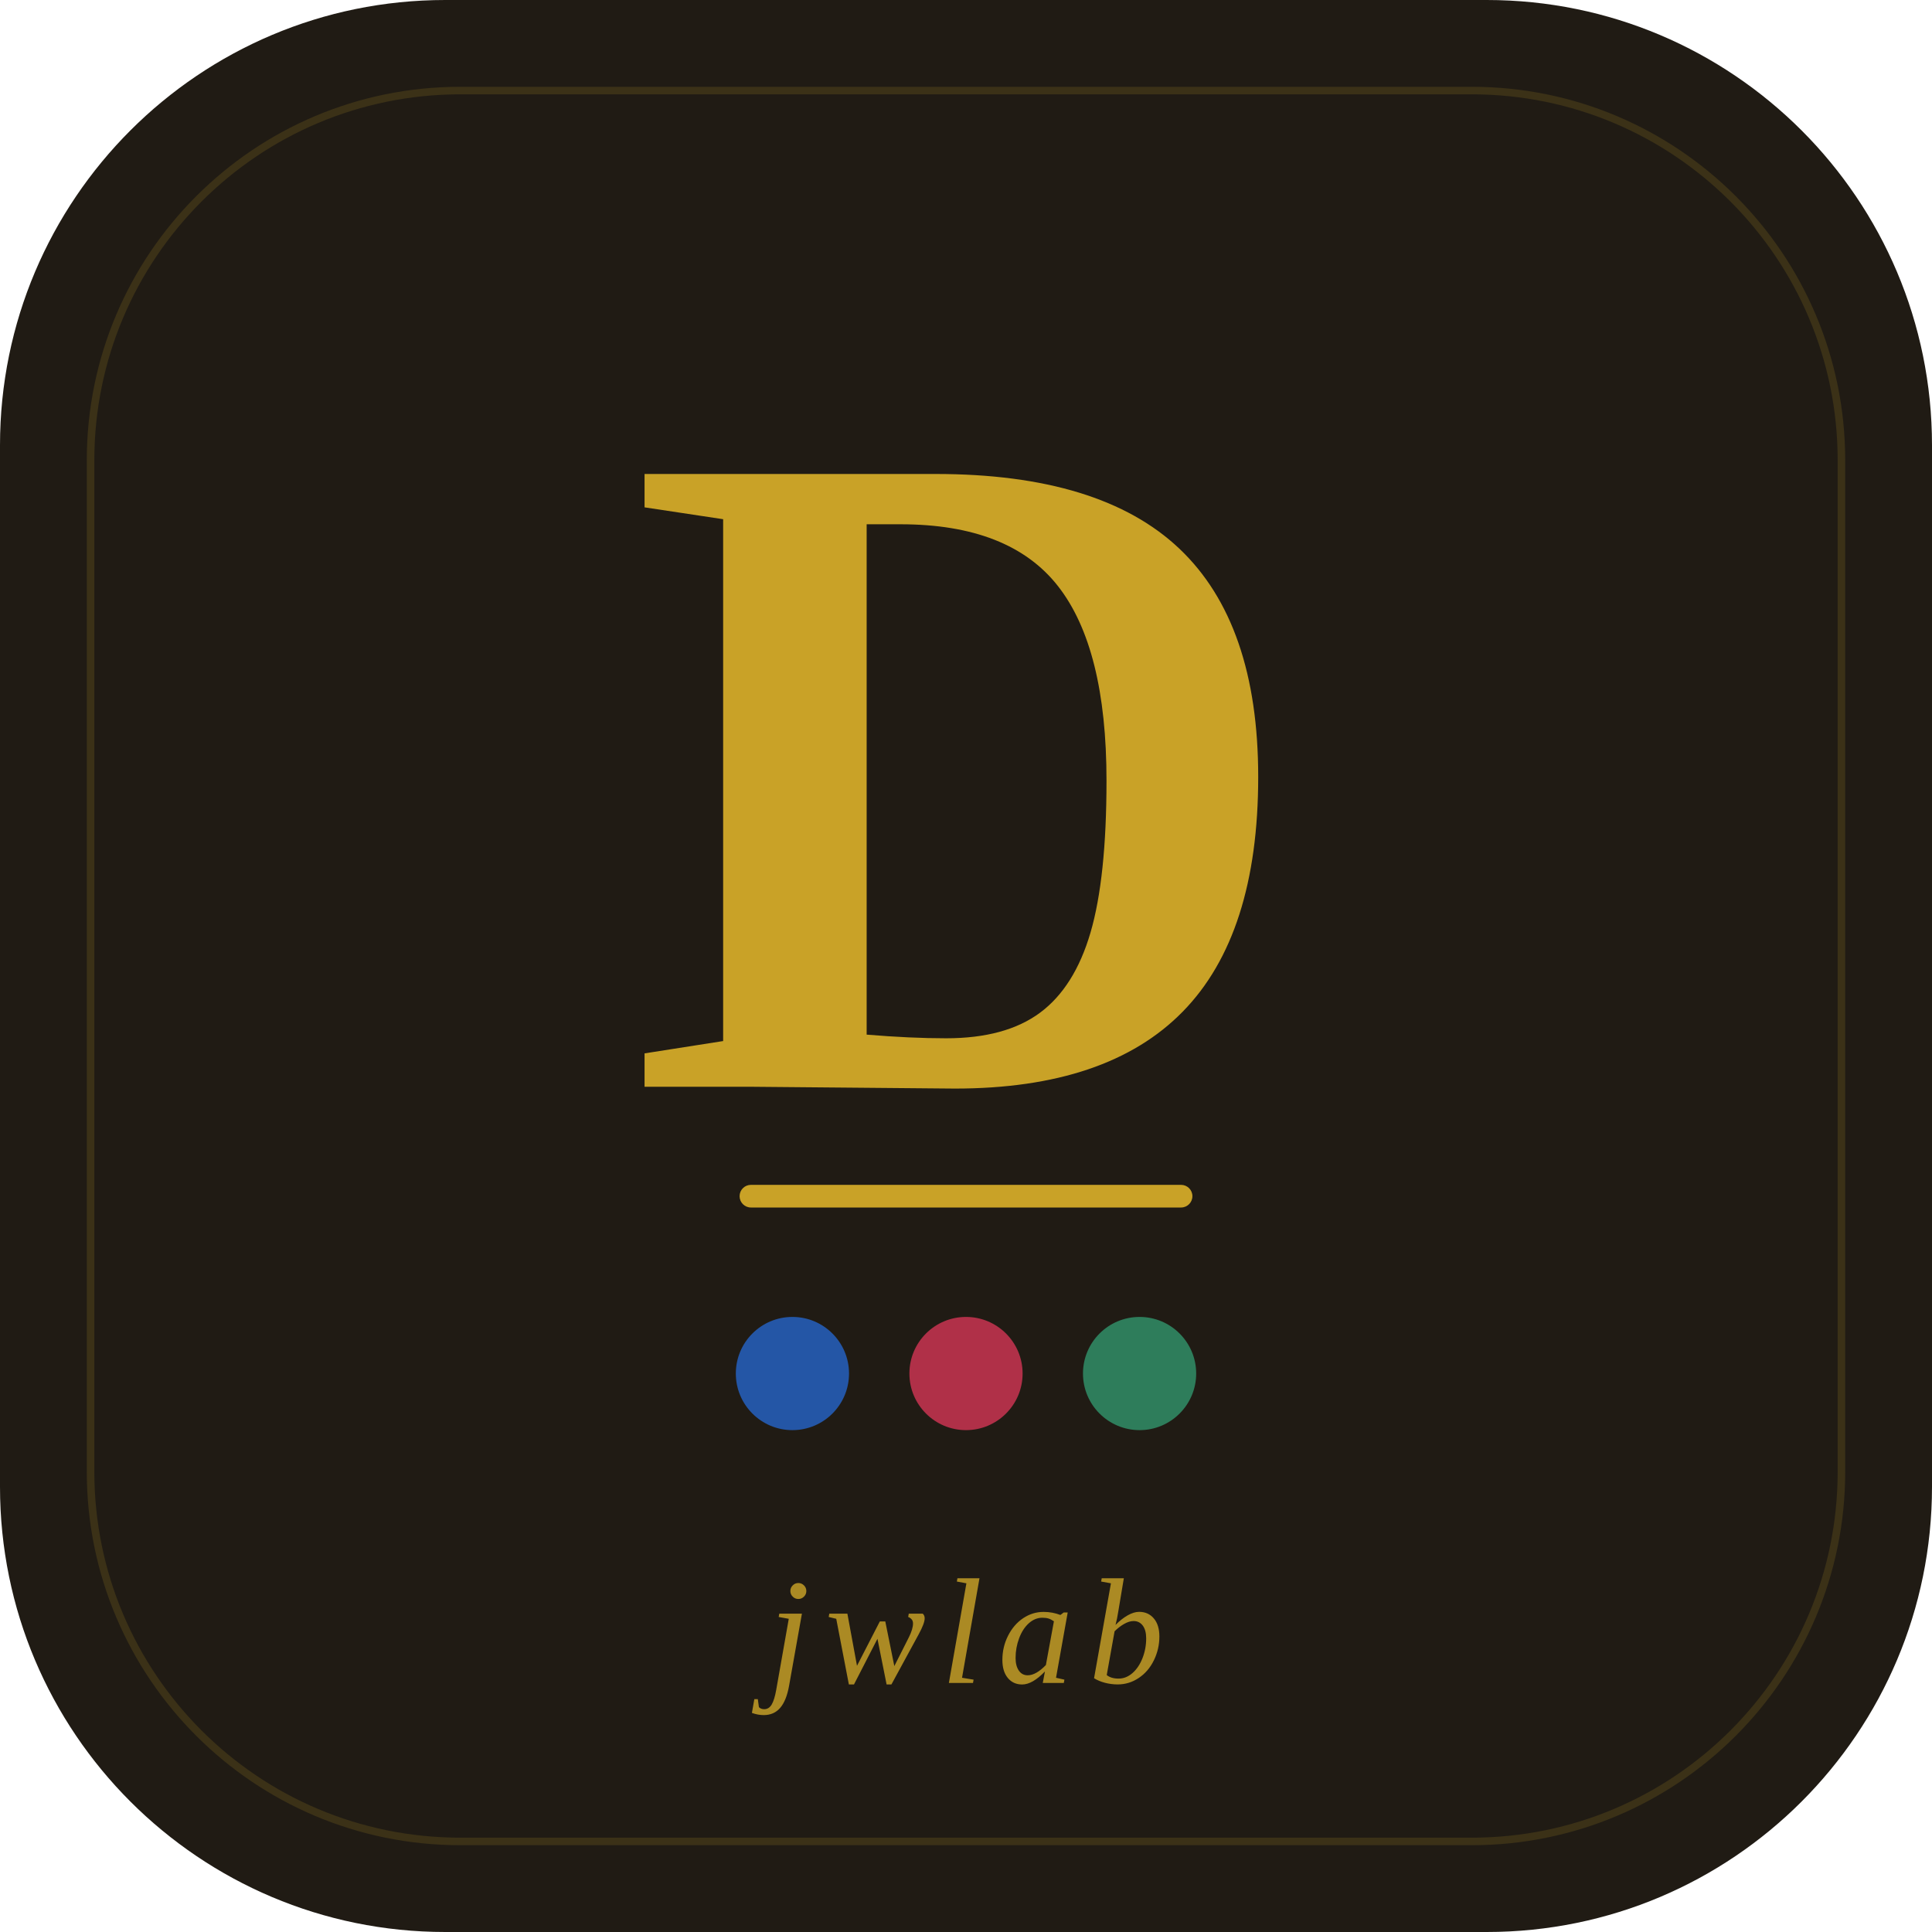
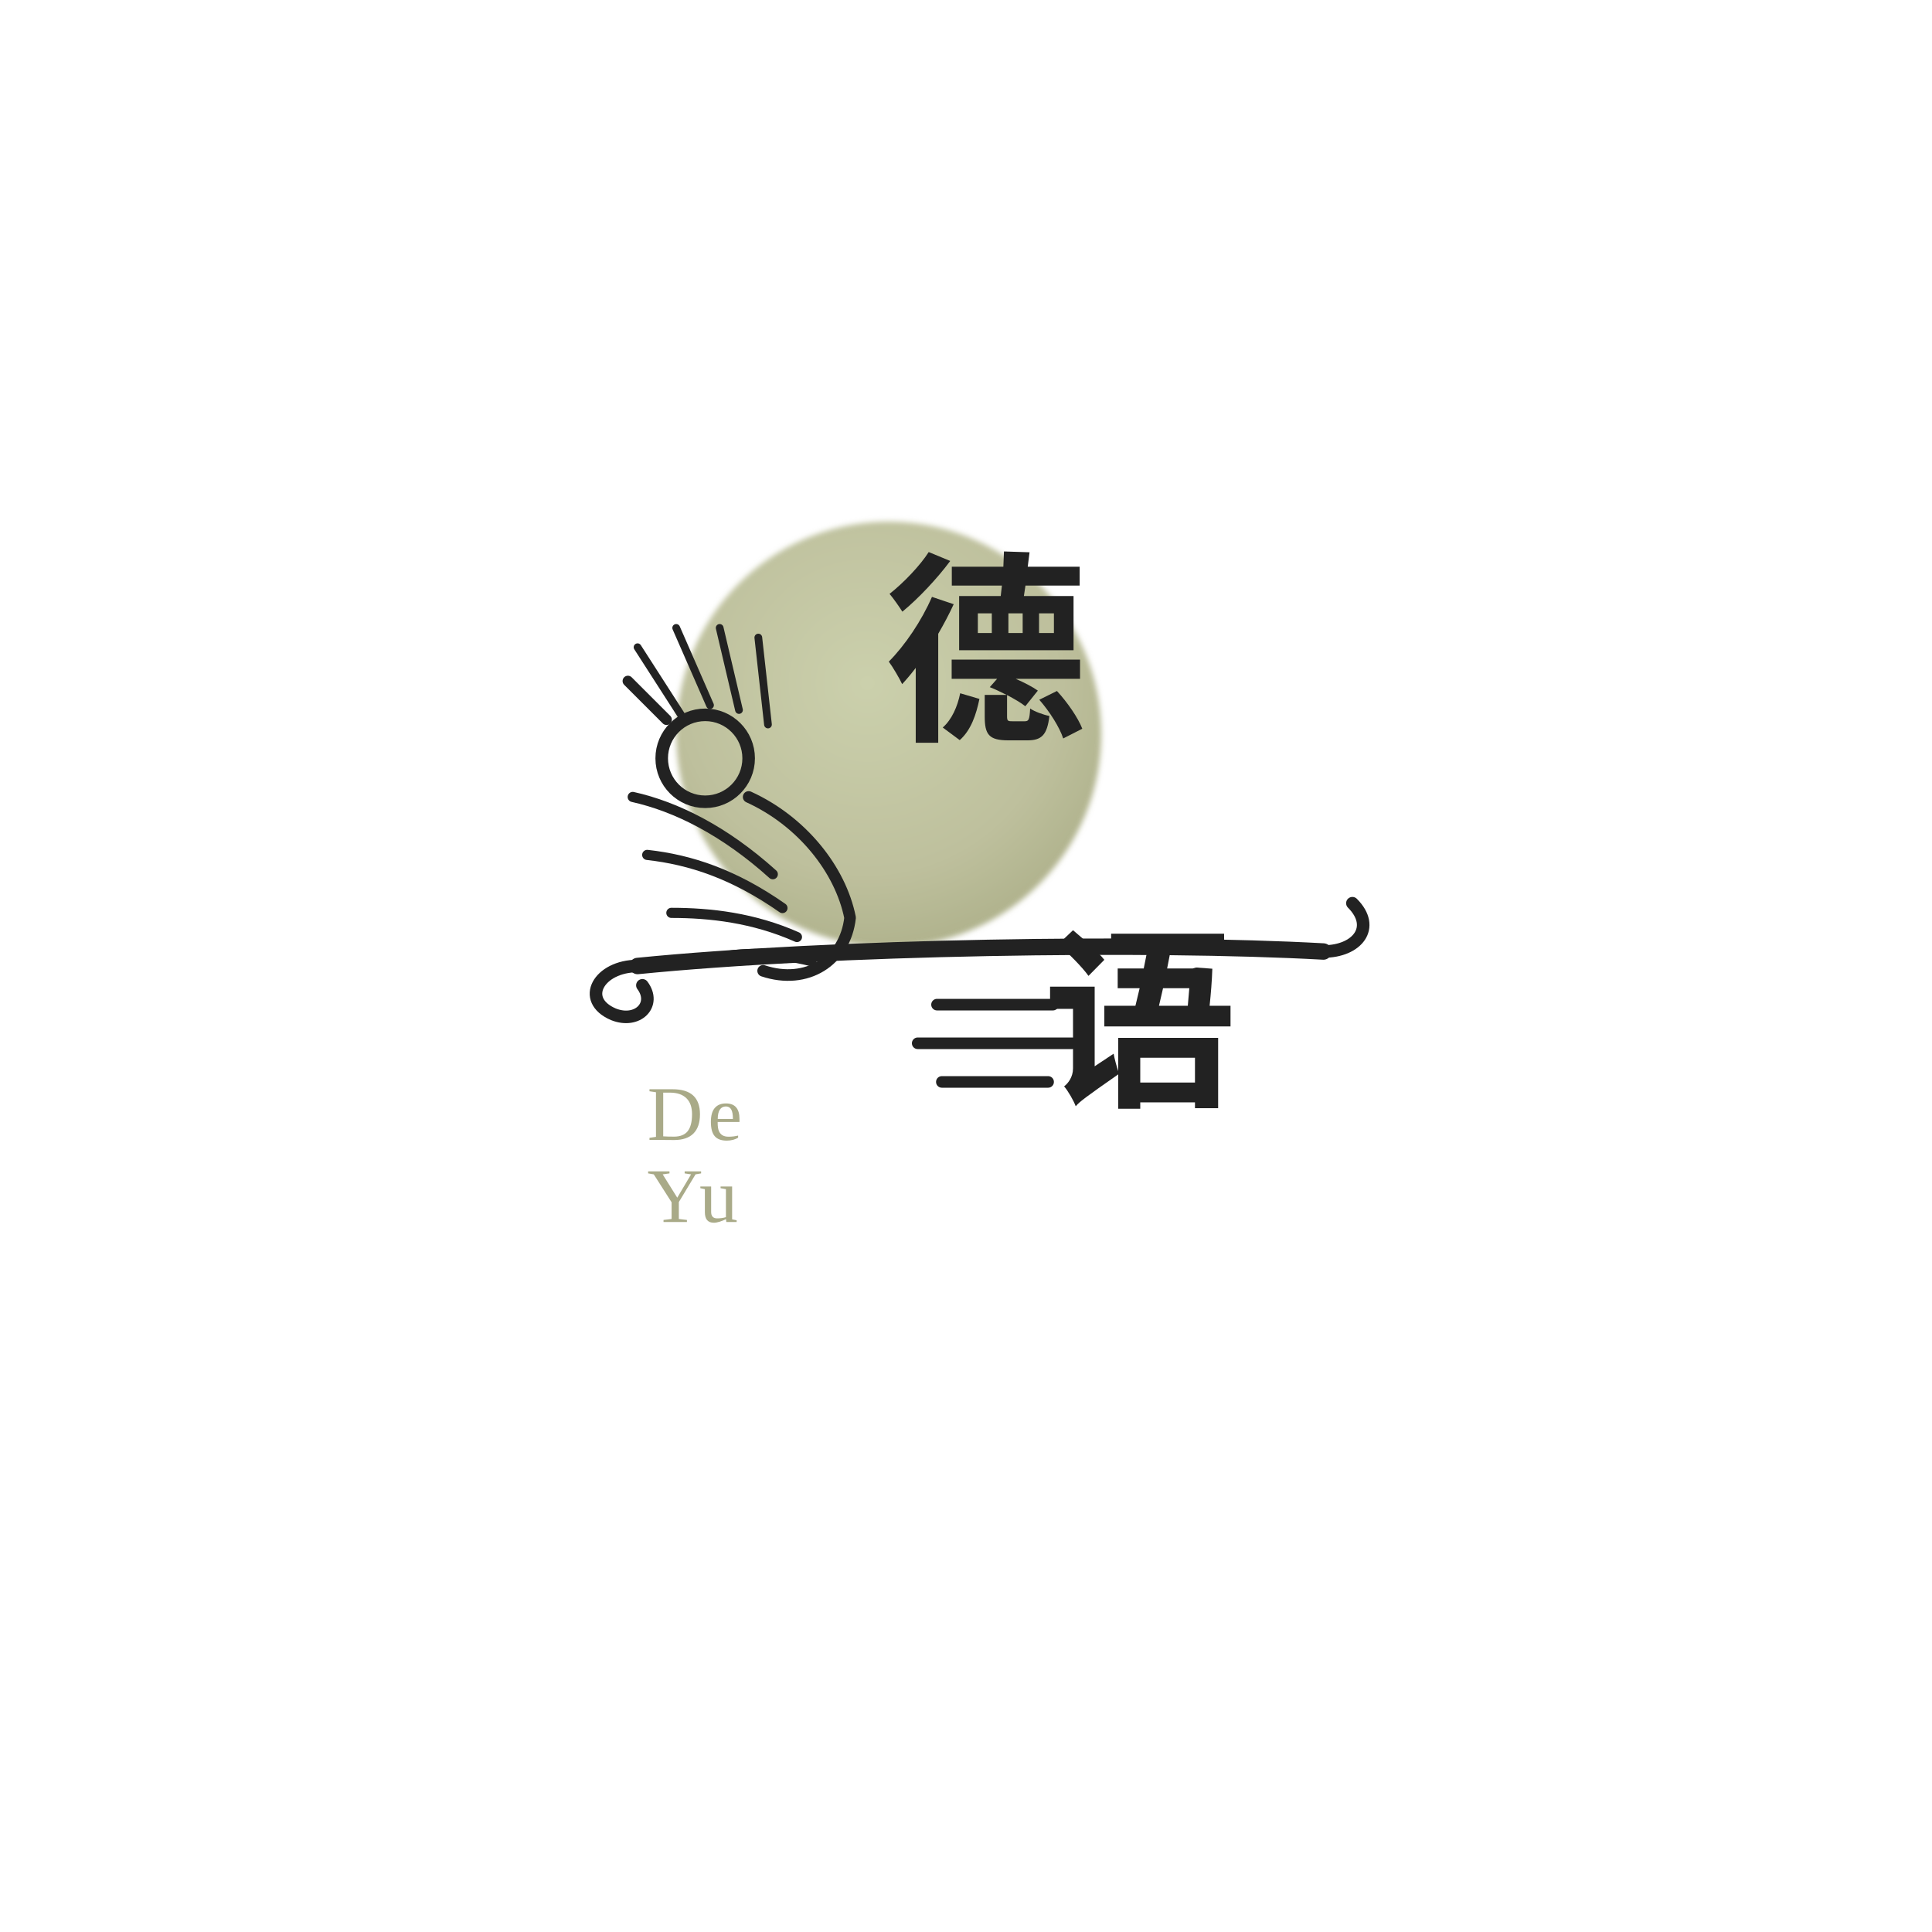
- <svg xmlns="http://www.w3.org/2000/svg" width="512" height="512" viewBox="0 0 512 512">
-   <rect x="0" y="0" width="512" height="512" rx="118" fill="#201B14" />
-   <rect x="24" y="24" width="464" height="464" rx="98" fill="none" stroke="#C9A227" stroke-opacity="0.16" stroke-width="2" />
-   <text x="256" y="288" font-family="Georgia, 'Times New Roman', serif" font-size="248" font-weight="700" fill="#C9A227" text-anchor="middle">D</text>
-   <rect x="196" y="314" width="120" height="6" rx="3" fill="#C9A227" />
-   <circle cx="210" cy="364" r="15" fill="#2456A6" />
-   <circle cx="256" cy="364" r="15" fill="#B03048" />
-   <circle cx="302" cy="364" r="15" fill="#2E7D5B" />
-   <text x="256" y="446" font-family="Georgia, 'Times New Roman', serif" font-size="40" font-style="italic" fill="#C9A227" fill-opacity="0.82" text-anchor="middle" letter-spacing="4">jwlab</text>
+ <svg xmlns="http://www.w3.org/2000/svg" viewBox="0 0 400 400">
+   <defs>
+     <radialGradient id="ink" cx="45%" cy="38%" r="72%">
+       <stop offset="0%" stop-color="#CBD0AC" />
+       <stop offset="62%" stop-color="#BEC09D" />
+       <stop offset="100%" stop-color="#A9AC85" />
+     </radialGradient>
+     <filter id="soft" x="-8%" y="-8%" width="116%" height="116%">
+       <feGaussianBlur stdDeviation="0.6" />
+     </filter>
+   </defs>
+   <circle cx="184" cy="152" r="44" fill="url(#ink)" filter="url(#soft)" />
+   <g fill="none" stroke="#222222" stroke-linecap="round" stroke-linejoin="round">
+     <path d="M132 200 C 172 196, 238 195, 274 197" stroke-width="3.4" />
+     <path d="M274 197 C 281 197, 285 192, 280 187" stroke-width="2.6" />
+     <path d="M132 200 C 124 200, 120 207, 127 210 C 132 212, 136 208, 133 204" stroke-width="2.6" />
+   </g>
+   <g fill="none" stroke="#222222" stroke-linecap="round" stroke-linejoin="round">
+     <circle cx="146" cy="157" r="9" stroke-width="2.6" />
+     <path d="M138 149 L130 141" stroke-width="2.2" />
+     <path d="M141 148 L132 134" stroke-width="1.6" />
+     <path d="M147 146 L140 130" stroke-width="1.6" />
+     <path d="M153 147 L149 130" stroke-width="1.6" />
+     <path d="M159 150 L157 132" stroke-width="1.6" />
+     <path d="M155 165 C 166 170, 174 180, 176 190 C 175 199, 167 204, 158 201" stroke-width="2.4" />
+     <path d="M160 181 C 150 172, 140 167, 131 165" stroke-width="2.1" />
+     <path d="M162 188 C 152 181, 143 178, 134 177" stroke-width="2.1" />
+     <path d="M165 194 C 156 190, 147 189, 139 189" stroke-width="2.1" />
+     <path d="M168 199 C 160 197, 152 197, 146 199" stroke-width="2.1" />
+   </g>
+   <text x="204" y="150" font-size="42" font-weight="900" fill="#222222" text-anchor="middle" font-family="'Kaiti SC','STKaiti','KaiTi','Noto Serif SC','Songti SC','SimSun',serif">德</text>
+   <text x="236" y="226" font-size="40" font-weight="900" fill="#222222" text-anchor="middle" font-family="'Kaiti SC','STKaiti','KaiTi','Noto Serif SC','Songti SC','SimSun',serif">语</text>
+   <g fill="none" stroke="#222222" stroke-linecap="round">
+     <path d="M194 208 H218" stroke-width="2.4" />
+     <path d="M190 216 H222" stroke-width="2.4" />
+     <path d="M195 224 H217" stroke-width="2.4" />
+   </g>
+   <text x="134" y="236" font-size="16" letter-spacing="1" fill="#A9AA88" font-family="Georgia,'Times New Roman',serif">De</text>
+   <text x="134" y="253" font-size="16" letter-spacing="1" fill="#A9AA88" font-family="Georgia,'Times New Roman',serif">Yu</text>
</svg>
